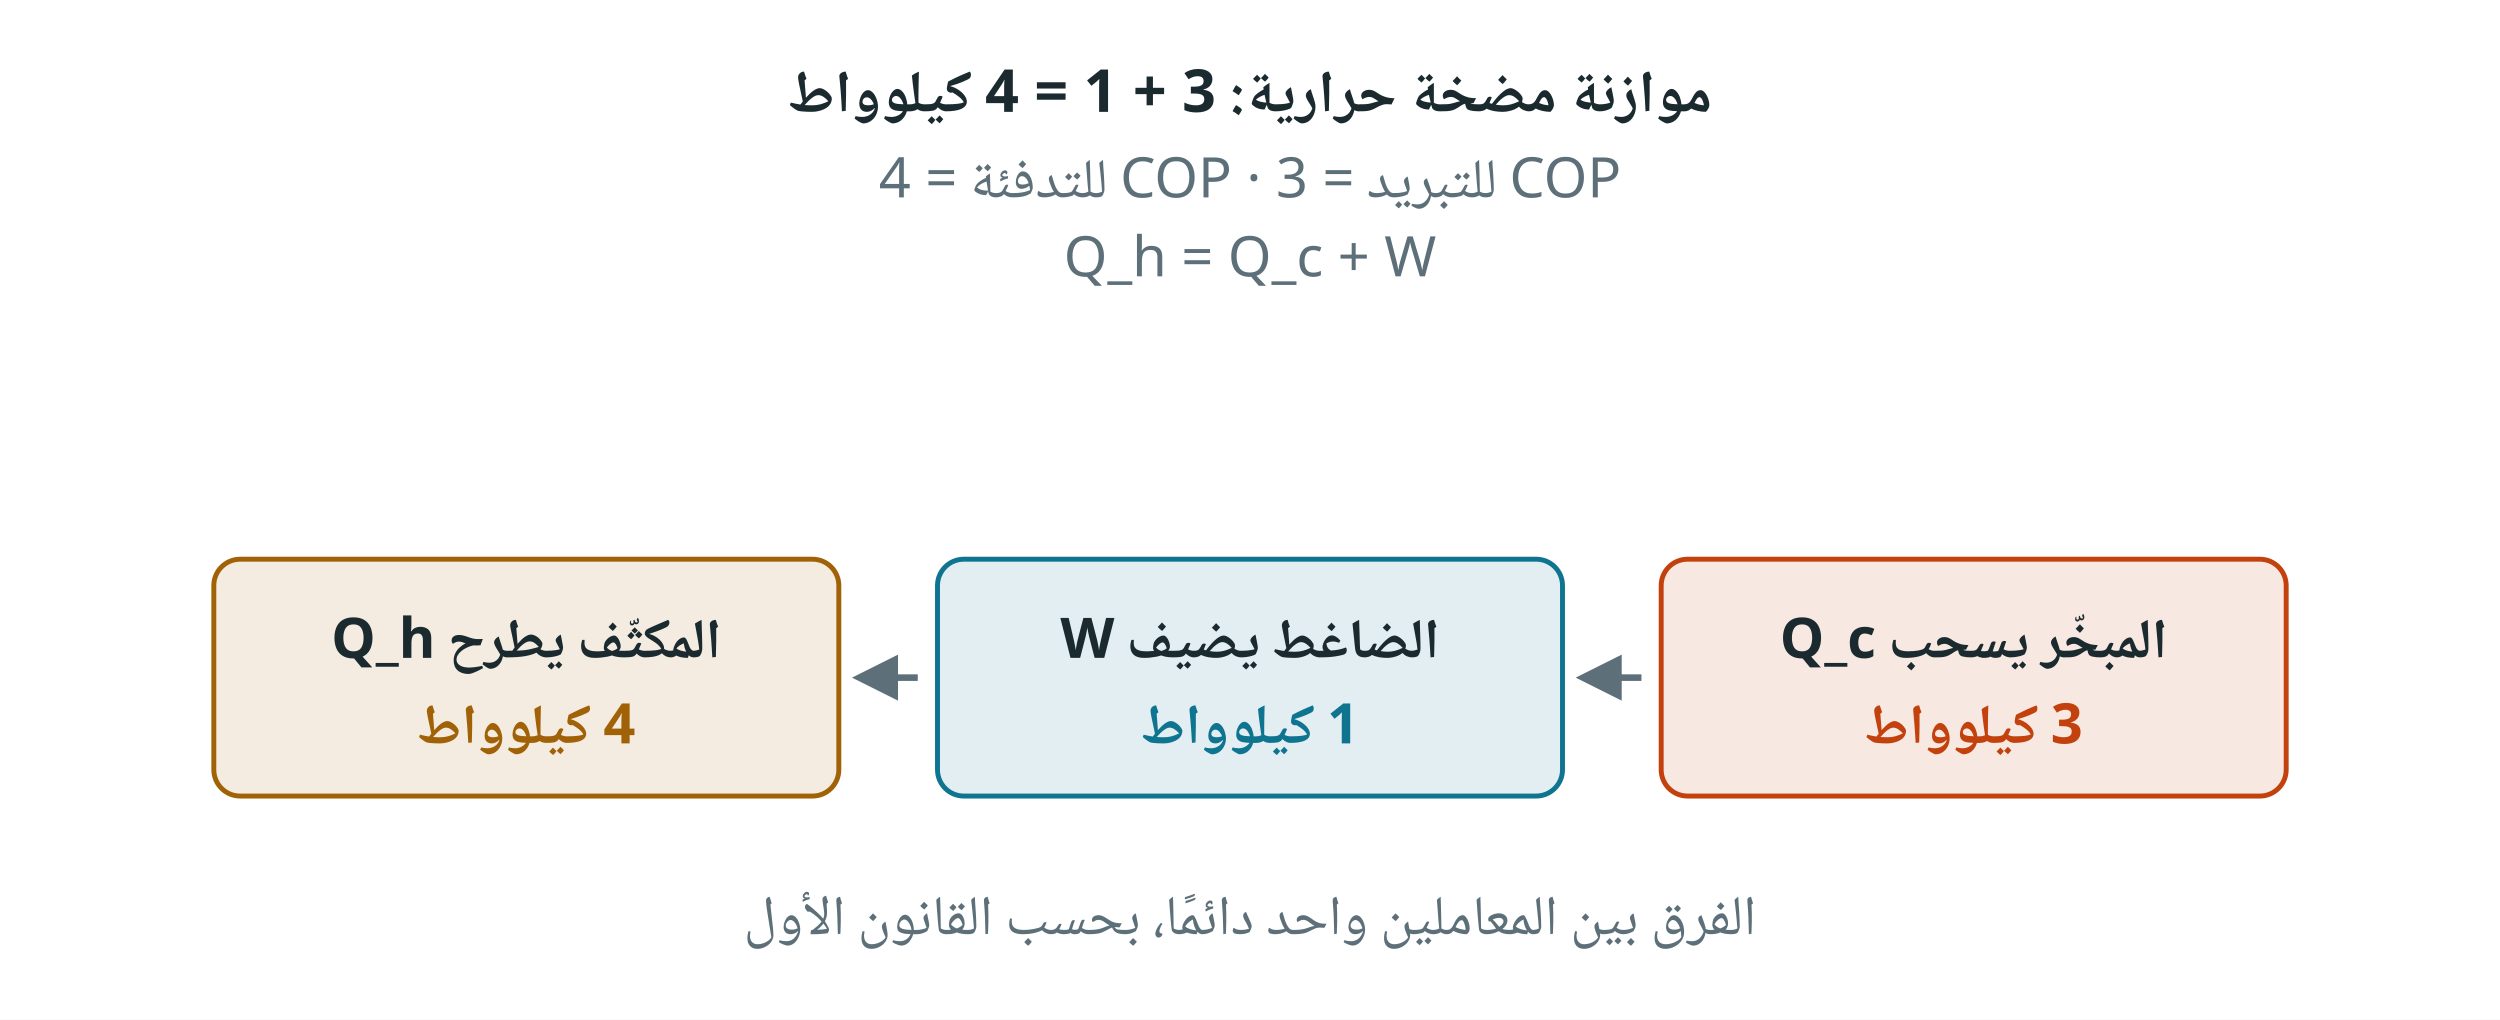
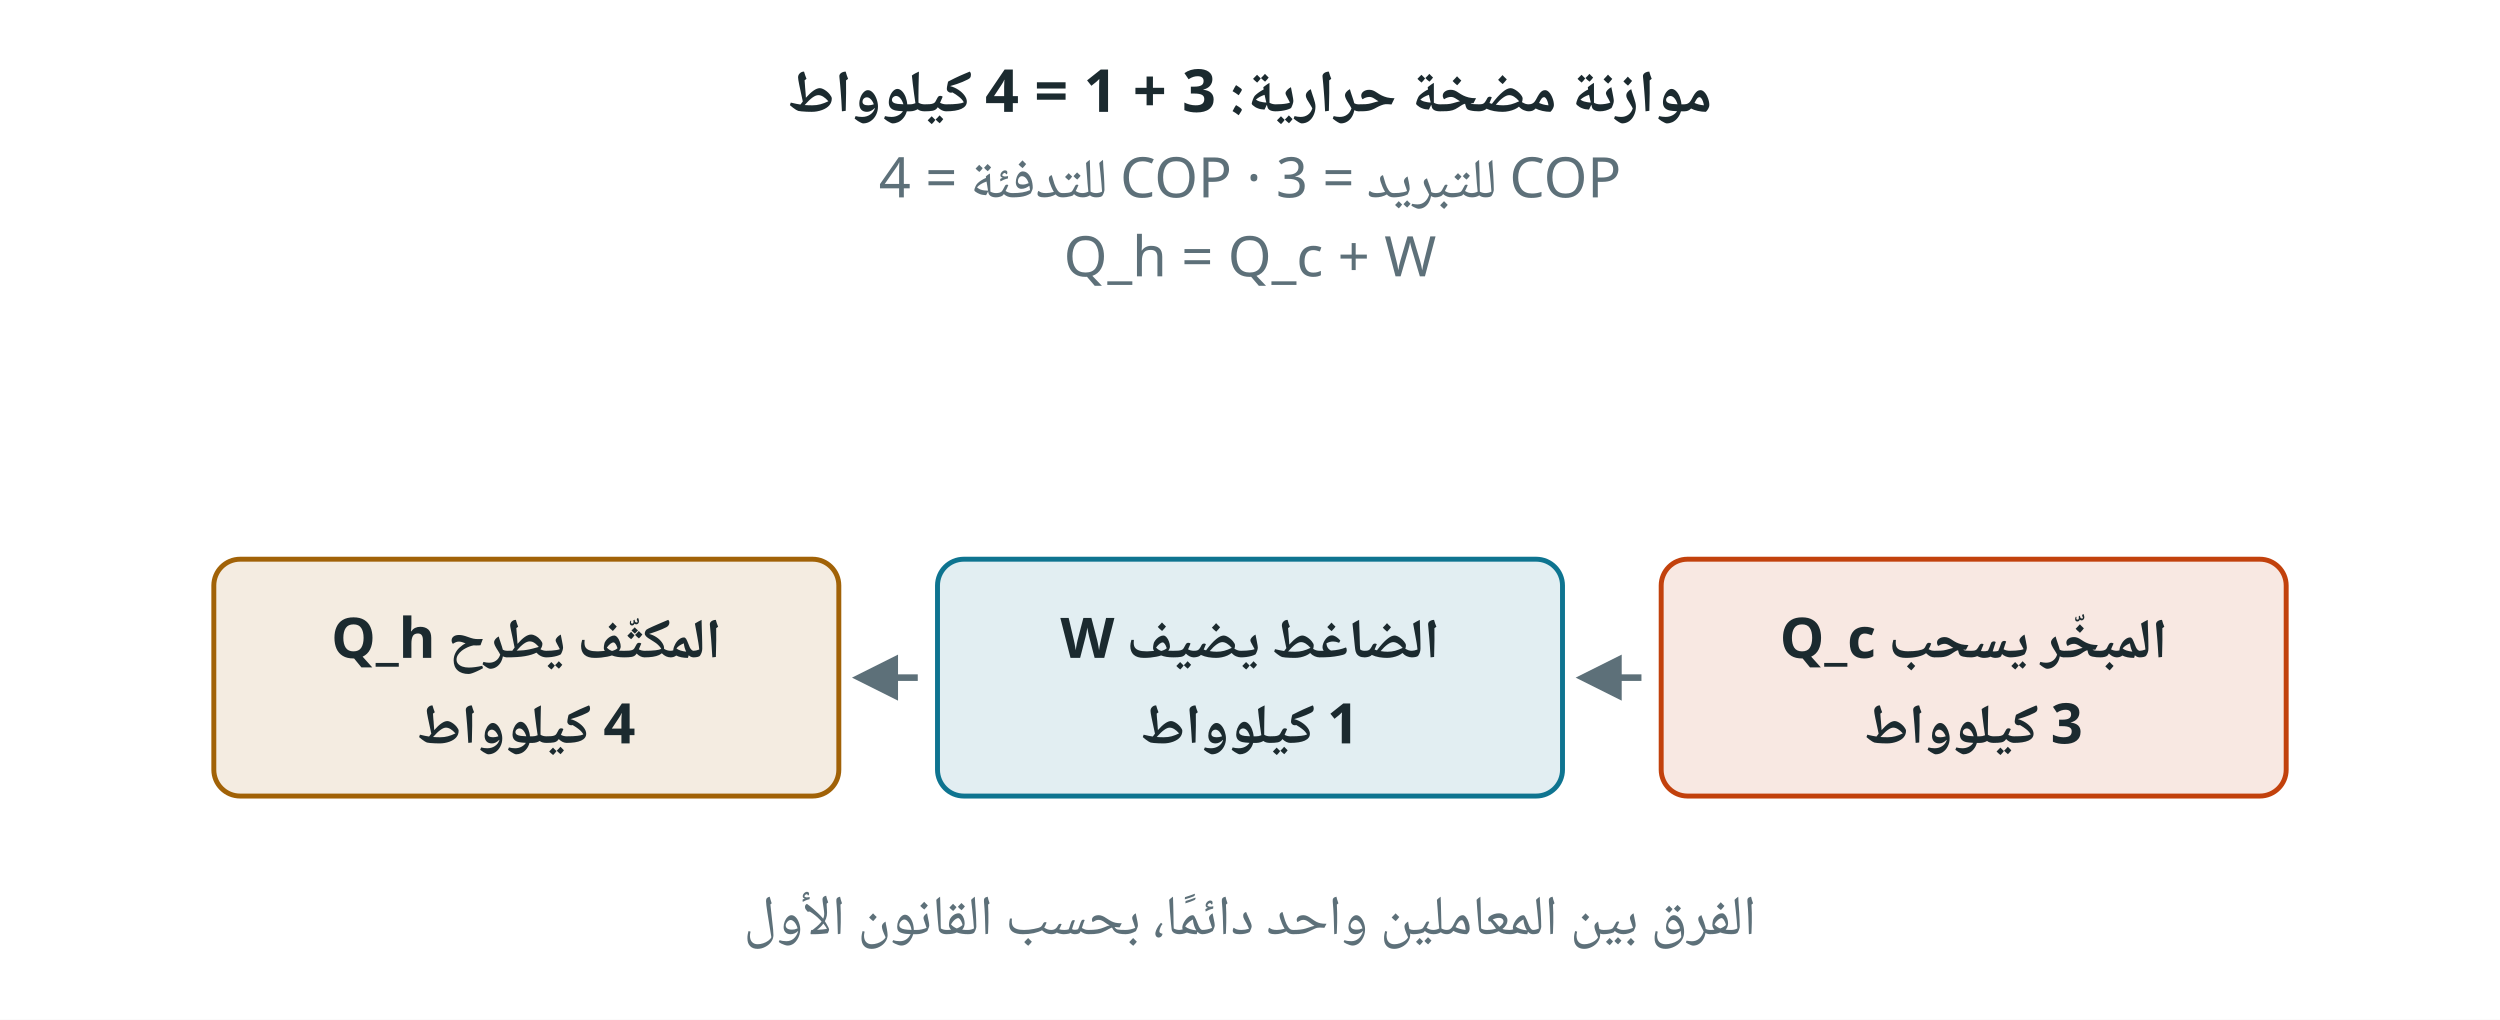
<svg xmlns="http://www.w3.org/2000/svg" width="760" height="310" viewBox="0 0 760 310" role="img" aria-labelledby="t">
  <rect width="760" height="310" fill="#ffffff" />
  <g font-family="'Segoe UI', 'Noto Naskh Arabic', system-ui, sans-serif" direction="rtl">
    <text x="380" y="34" font-size="18" font-weight="700" fill="#1b2a2f" text-anchor="middle">موازنة مضخة حرارية: 3 + 1 = 4 كيلوواط</text>
    <text x="380" y="60" font-size="17" font-weight="400" fill="#5d7079" text-anchor="middle">COP للتبريد = 3 · COP للتدفئة = 4</text>
    <text x="380" y="84" font-size="17" font-weight="400" fill="#5d7079" text-anchor="middle">Q_h = Q_c + W</text>
    <rect x="505" y="170" width="190" height="72" rx="8" fill="#c2410c" fill-opacity="0.12" stroke="#c2410c" stroke-width="1.5" />
    <text x="600" y="200" font-size="17" font-weight="700" fill="#1b2a2f" text-anchor="middle">المبخّر يسحب Q_c</text>
-     <text x="600" y="226" font-size="17" font-weight="600" fill="#c2410c" text-anchor="middle">⁨3 كيلوواط⁩</text>
+     <text x="600" y="226" font-size="17" font-weight="600" fill="#1b2a2f" text-anchor="middle" direction="ltr">⁨3 كيلوواط⁩</text>
    <line x1="499" y1="206" x2="491" y2="206" stroke="#5d7079" stroke-width="2" />
    <path d="M479,206 l14,-7 l0,14 z" fill="#5d7079" />
    <rect x="285" y="170" width="190" height="72" rx="8" fill="#0e7490" fill-opacity="0.12" stroke="#0e7490" stroke-width="1.5" />
    <text x="380" y="200" font-size="17" font-weight="700" fill="#1b2a2f" text-anchor="middle">الضاغط يضيف W</text>
-     <text x="380" y="226" font-size="17" font-weight="600" fill="#0e7490" text-anchor="middle">⁨1 كيلوواط⁩</text>
+     <text x="380" y="226" font-size="17" font-weight="600" fill="#1b2a2f" text-anchor="middle" direction="ltr">⁨1 كيلوواط⁩</text>
    <line x1="279" y1="206" x2="271" y2="206" stroke="#5d7079" stroke-width="2" />
    <path d="M259,206 l14,-7 l0,14 z" fill="#5d7079" />
    <rect x="65" y="170" width="190" height="72" rx="8" fill="#a16207" fill-opacity="0.12" stroke="#a16207" stroke-width="1.5" />
    <text x="160" y="200" font-size="17" font-weight="700" fill="#1b2a2f" text-anchor="middle">المكثّف يطرح Q_h</text>
-     <text x="160" y="226" font-size="17" font-weight="600" fill="#a16207" text-anchor="middle">⁨4 كيلوواط⁩</text>
+     <text x="160" y="226" font-size="17" font-weight="600" fill="#1b2a2f" text-anchor="middle" direction="ltr">⁨4 كيلوواط⁩</text>
    <text x="380" y="284" font-size="17" font-weight="400" fill="#5d7079" text-anchor="middle">الفرق بين المعاملين واحد دائمًا، بحسب القانون الأول</text>
  </g>
</svg>
